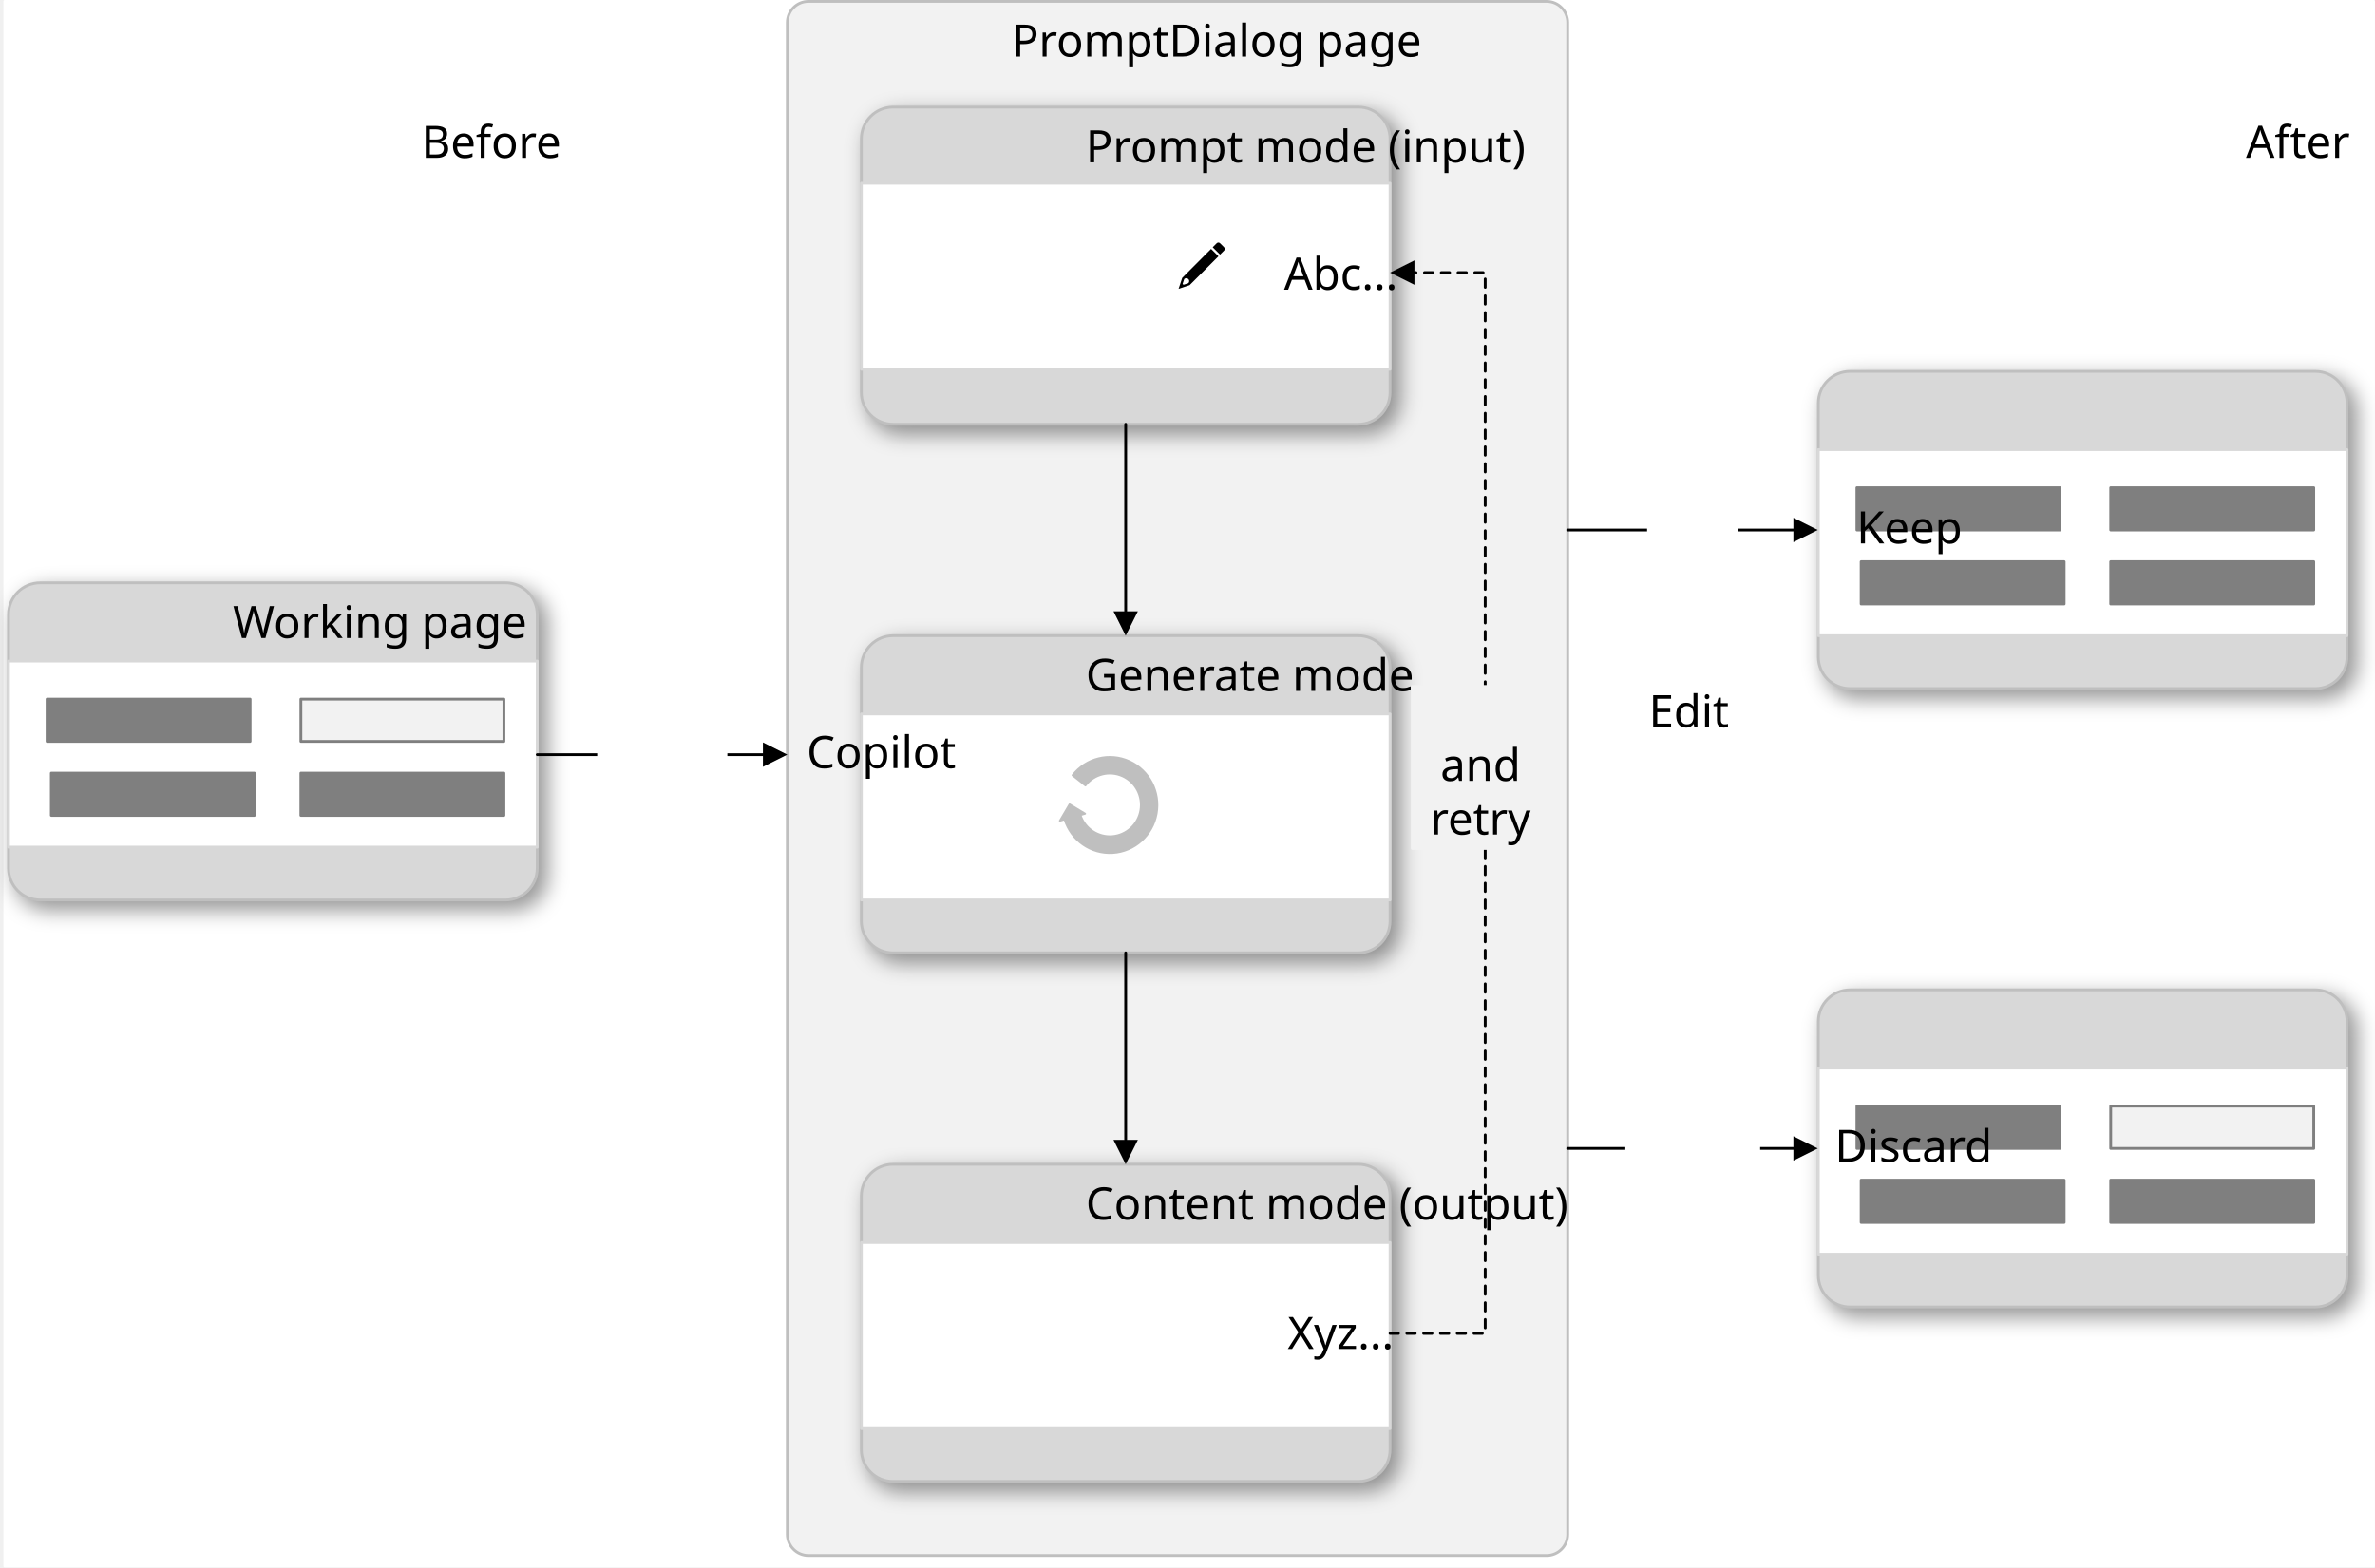
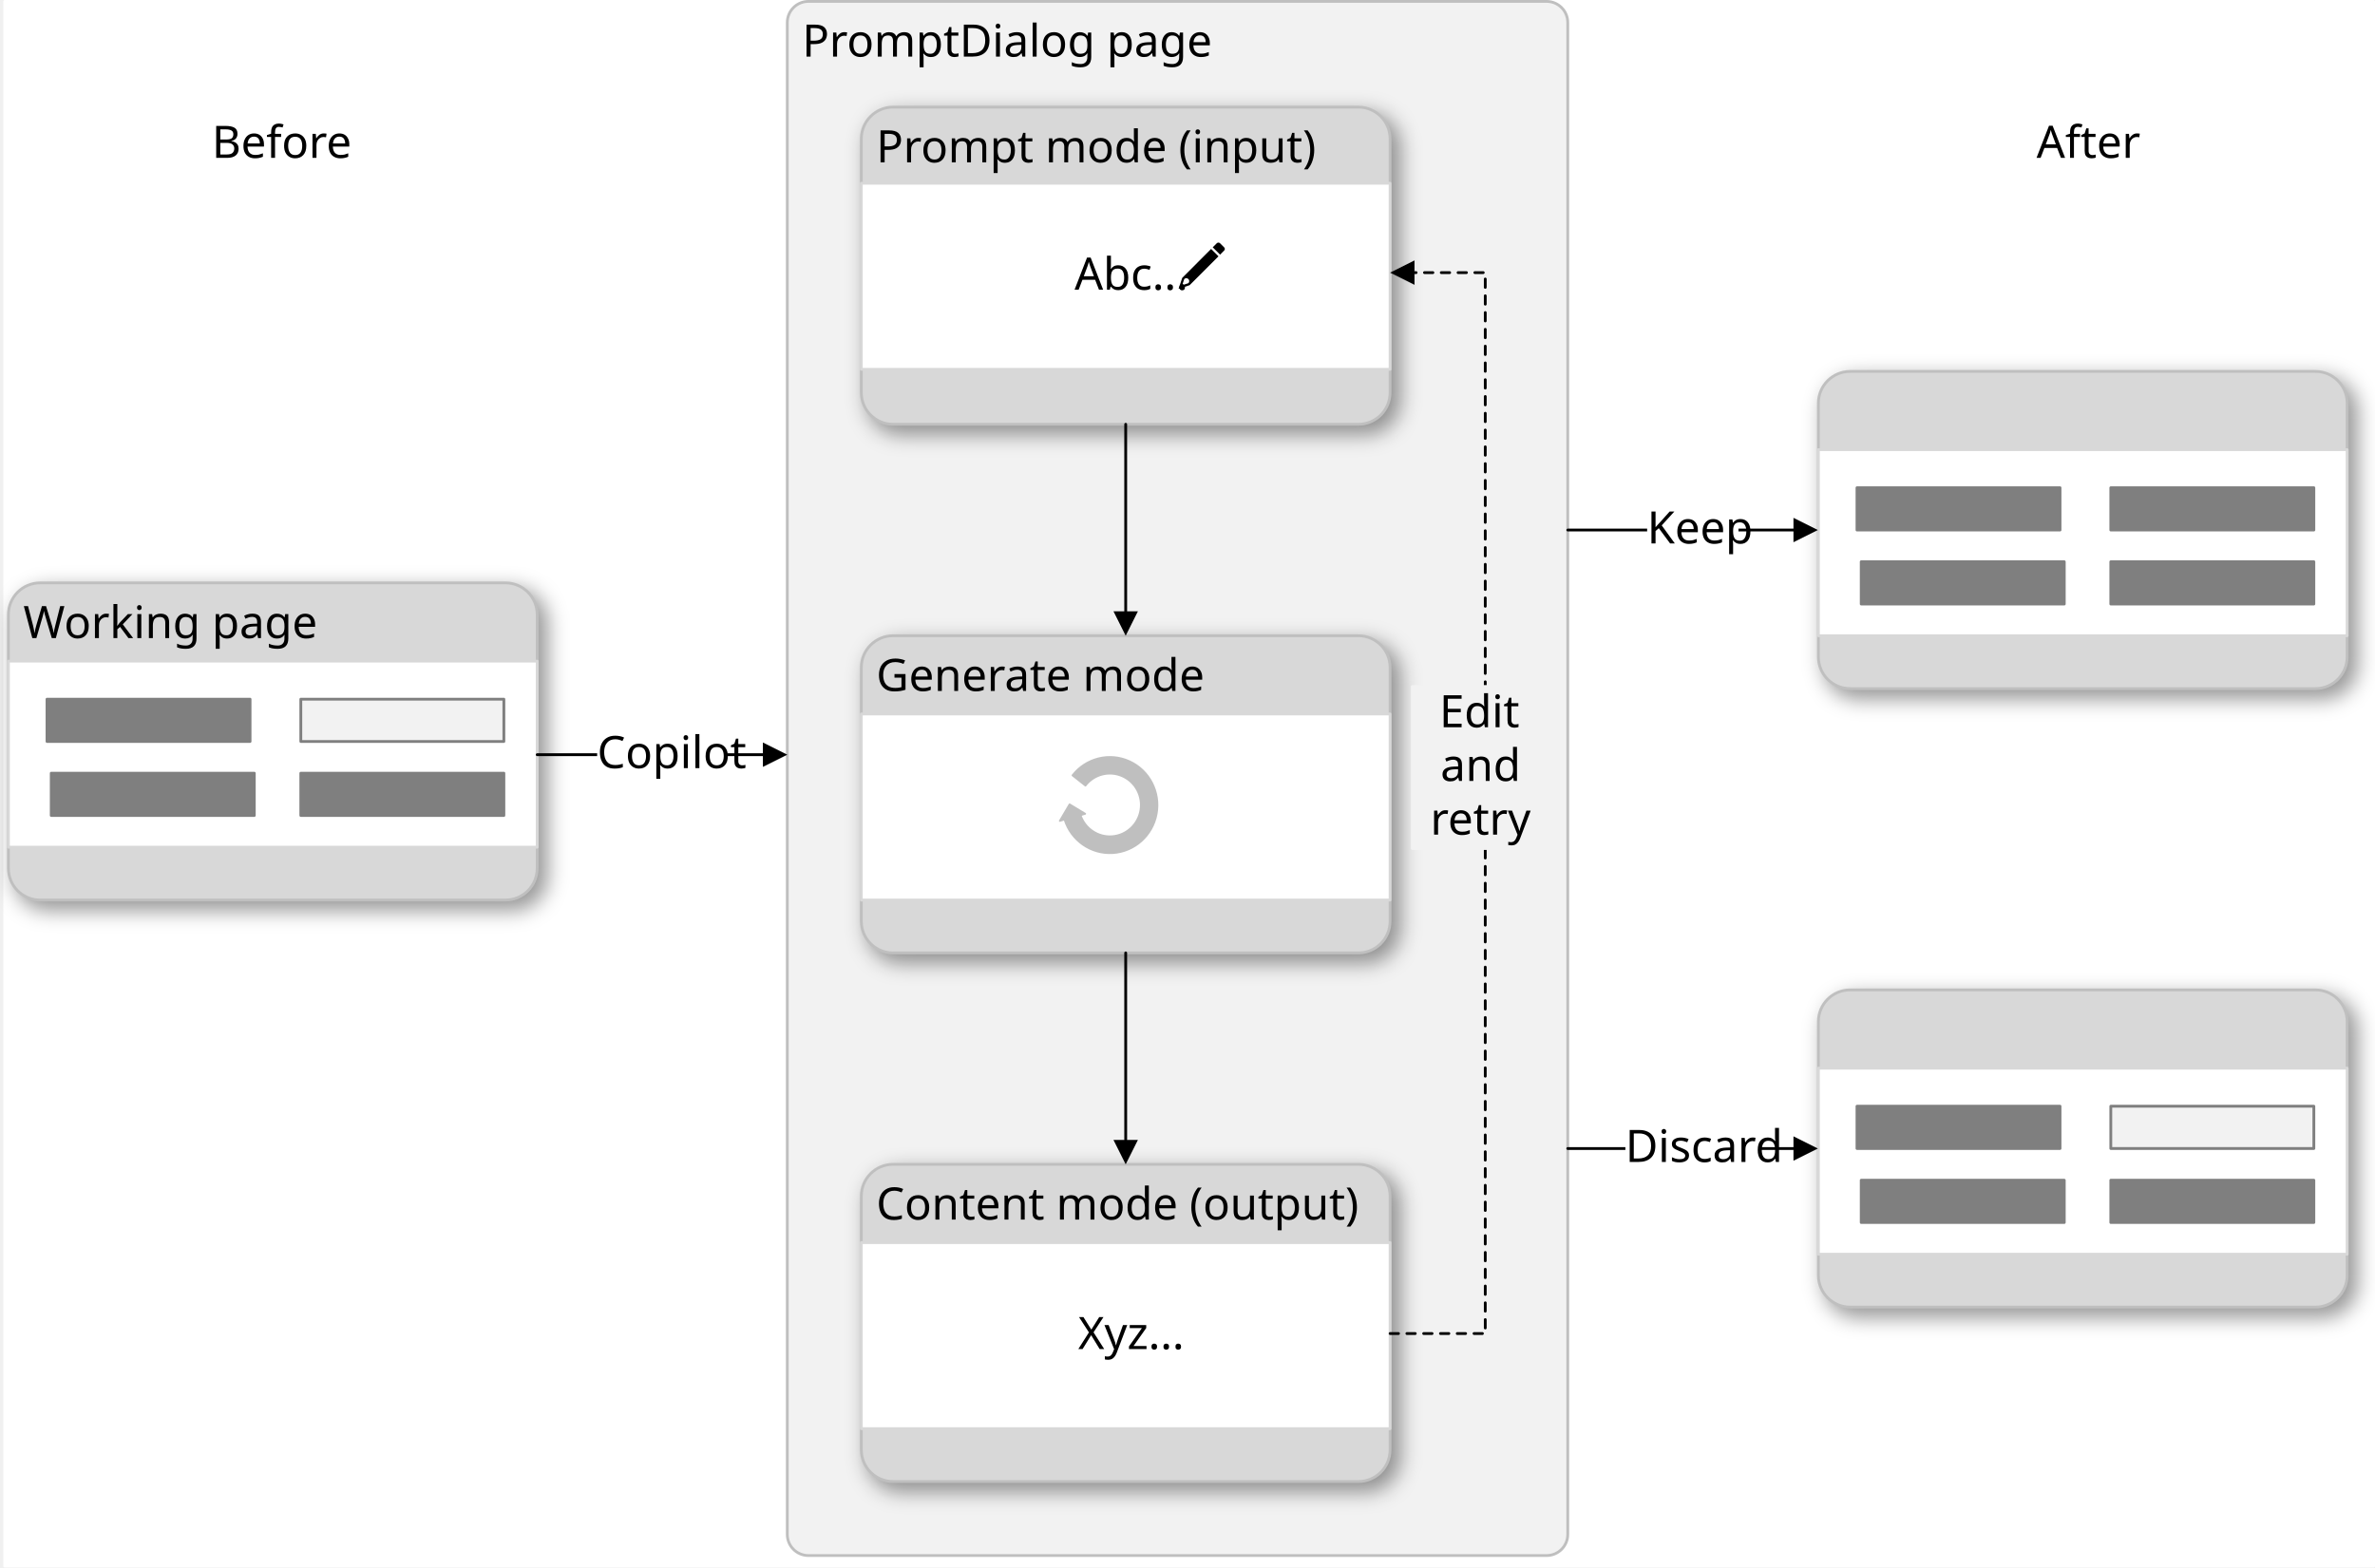
- <svg xmlns="http://www.w3.org/2000/svg" xmlns:ns1="http://schemas.microsoft.com/visio/2003/SVGExtensions/" xmlns:xlink="http://www.w3.org/1999/xlink" width="8.842in" height="5.837in" viewBox="0 0 636.597 420.278" xml:space="preserve" color-interpolation-filters="sRGB" class="st21">
-   <ns1:documentProperties ns1:langID="1030" ns1:metric="true" ns1:viewMarkup="false" />
-   <style type="text/css">
- 	
- 		.st1 {fill:#ffffff;stroke:#ffffff;stroke-linecap:round;stroke-linejoin:round;stroke-width:0.75}
- 		.st2 {fill:#f2f2f2;stroke:#bfbfbf;stroke-linecap:round;stroke-linejoin:round;stroke-width:0.75}
- 		.st3 {fill:#000000;font-family:Calibri;font-size:1em}
- 		.st4 {visibility:visible}
- 		.st5 {fill:#000000;fill-opacity:0.4;filter:url(#filter_2.6666667461395);stroke:#000000;stroke-linecap:round;stroke-linejoin:round;stroke-opacity:0.4}
- 		.st6 {fill:#d8d8d8;stroke:#bfbfbf;stroke-linecap:round;stroke-linejoin:round;stroke-width:0.75}
- 		.st7 {fill:#ffffff;stroke:#d8d8d8;stroke-linecap:round;stroke-linejoin:round;stroke-width:0.75}
- 		.st8 {fill:#bfbfbf;stroke:#bfbfbf;stroke-linecap:round;stroke-linejoin:round;stroke-width:0.5}
- 		.st9 {fill:#000000}
- 		.st10 {stroke:none;stroke-linecap:round;stroke-linejoin:round;stroke-width:6.375}
- 		.st11 {fill:#000000;stroke:none;stroke-linecap:round;stroke-linejoin:round;stroke-width:6.375}
- 		.st12 {marker-end:url(#mrkr4-45);stroke:#000000;stroke-linecap:round;stroke-linejoin:round;stroke-width:0.75}
- 		.st13 {fill:#000000;fill-opacity:1;stroke:#000000;stroke-opacity:1;stroke-width:0.229}
- 		.st14 {marker-end:url(#mrkr4-45);stroke:#000000;stroke-dasharray:2.25,2.25;stroke-linecap:round;stroke-linejoin:round;stroke-width:0.75}
- 		.st15 {fill:#f2f2f2;stroke:#f2f2f2;stroke-linecap:round;stroke-linejoin:round;stroke-width:0.75}
- 		.st16 {font-size:1em}
- 		.st17 {fill:#7f7f7f;stroke:#7f7f7f;stroke-linecap:round;stroke-linejoin:round;stroke-width:0.75}
- 		.st18 {fill:#f2f2f2;stroke:#7f7f7f;stroke-linecap:round;stroke-linejoin:round;stroke-width:0.75}
- 		.st19 {fill:#ffffff;stroke:none;stroke-linecap:butt;stroke-width:7.2}
- 		.st20 {fill:none;stroke:none;stroke-linecap:round;stroke-linejoin:round;stroke-width:0.75}
- 		.st21 {fill:none;fill-rule:evenodd;font-size:12px;overflow:visible;stroke-linecap:square;stroke-miterlimit:3}
- 	
- 	</style>
+ <svg xmlns="http://www.w3.org/2000/svg" xmlns:xlink="http://www.w3.org/1999/xlink" width="848.796" height="560.37" class="st21" color-interpolation-filters="sRGB" viewBox="0 0 636.597 420.278" xml:space="preserve">
+   <style type="text/css">.st1,.st2{fill:#fff;stroke:#fff;stroke-linecap:round;stroke-linejoin:round;stroke-width:.75}.st2{fill:#f2f2f2;stroke:#bfbfbf}.st3{fill:#000;font-family:Calibri;font-size:1em}.st4{visibility:visible}.st5,.st6,.st7,.st8{stroke-linecap:round;stroke-linejoin:round}.st5{fill:#000;fill-opacity:.4;filter:url(#filter_2.6666667461395);stroke:#000;stroke-opacity:.4}.st6,.st7{fill:#d8d8d8;stroke:#bfbfbf;stroke-width:.75}.st7{fill:#fff;stroke:#d8d8d8}.st8{fill:#bfbfbf;stroke:#bfbfbf;stroke-width:.5}.st9{fill:#000}.st10{stroke:none;stroke-width:6.375}.st10,.st11,.st12{stroke-linecap:round;stroke-linejoin:round}.st11{fill:#000;stroke:none;stroke-width:6.375}.st12{marker-end:url(#mrkr4-45);stroke:#000;stroke-width:.75}.st13{fill:#000;fill-opacity:1;stroke:#000;stroke-opacity:1;stroke-width:.229}.st14,.st15{stroke-linecap:round;stroke-linejoin:round;stroke-width:.75}.st14{marker-end:url(#mrkr4-45);stroke:#000;stroke-dasharray:2.25,2.25}.st15{fill:#f2f2f2;stroke:#f2f2f2}.st16{font-size:1em}.st17,.st18{fill:#7f7f7f;stroke:#7f7f7f;stroke-linecap:round;stroke-linejoin:round;stroke-width:.75}.st18{fill:#f2f2f2}.st19,.st20{fill:#fff;stroke:none;stroke-linecap:butt;stroke-width:7.2}.st20{fill:none;stroke-linecap:round;stroke-linejoin:round;stroke-width:.75}.st21{fill:none;fill-rule:evenodd;font-size:12px;overflow:visible;stroke-linecap:square;stroke-miterlimit:3}</style>
  <defs id="Markers">
    <g id="lend4">
-       <path d="M 2 1 L 0 0 L 2 -1 L 2 1 " style="stroke:none" />
+       <path d="M 2 1 L 0 0 L 2 -1 L 2 1" style="stroke:none" />
    </g>
-     <marker id="mrkr4-45" class="st13" ns1:arrowType="4" ns1:arrowSize="2" ns1:setback="8.72" refX="-8.72" orient="auto" markerUnits="strokeWidth" overflow="visible">
-       <use xlink:href="#lend4" transform="scale(-4.36,-4.36) " />
+     <marker id="mrkr4-45" class="st13" markerUnits="strokeWidth" orient="auto" overflow="visible" refX="-8.72">
+       <use transform="scale(-4.36,-4.36)" xlink:href="#lend4" />
    </marker>
  </defs>
  <defs id="Filters">
    <filter id="filter_2.6666667461395">
      <feGaussianBlur stdDeviation="2.667" />
    </filter>
  </defs>
-   <g ns1:mID="0" ns1:index="1" ns1:groupContext="foregroundPage">
-     <ns1:pageProperties ns1:drawingScale="0.0393701" ns1:pageScale="0.0393701" ns1:drawingUnits="24" ns1:shadowOffsetX="8.50394" ns1:shadowOffsetY="-8.50394" />
-     <g id="shape1010-1" ns1:mID="1010" ns1:groupContext="shape" transform="translate(1.26155,-0.375)">
-       <rect x="0" y="0.75" width="634.961" height="419.528" class="st1" />
+   <g>
+     <g id="shape1010-1" transform="translate(1.26155,-0.375)">
+       <rect width="634.961" height="419.528" x="0" y=".75" class="st1" />
    </g>
-     <g id="shape85-3" ns1:mID="85" ns1:groupContext="shape" transform="translate(211.025,-3.20964)">
-       <ns1:textBlock ns1:margins="rect(4,4,4,4)" ns1:tabSpace="42.5197" ns1:verticalAlign="0" />
-       <ns1:textRect cx="104.598" cy="211.931" width="209.2" height="416.693" />
-       <rect x="0" y="3.585" width="209.197" height="416.693" rx="5.669" ry="5.669" class="st2" />
-       <text x="4" y="18.38" class="st3" ns1:langID="1030">
-         <ns1:paragraph />
-         <ns1:tabList />PromptDialog page</text>
+     <g id="shape85-3" transform="translate(211.025,-3.20964)">
+       <rect width="209.197" height="416.693" x="0" y="3.585" class="st2" rx="5.669" ry="5.669" />
+       <text x="4" y="18.38" class="st3">PromptDialog page</text>
    </g>
-     <g id="shape39-6" ns1:mID="39" ns1:groupContext="shape" transform="translate(230.868,-306.517)">
-       <ns1:textBlock ns1:margins="rect(4,4,4,4)" ns1:tabSpace="42.5197" ns1:verticalAlign="0" />
-       <ns1:textRect cx="70.866" cy="377.758" width="141.74" height="85.039" />
-       <g id="shadow39-7" ns1:groupContext="shadow" ns1:shadowOffsetX="2.12132" ns1:shadowOffsetY="-2.12132" ns1:shadowType="1" transform="matrix(1,0,0,1,2.12132,2.12132)" class="st4">
-         <rect x="0" y="335.238" width="141.732" height="85.039" rx="8.504" ry="8.504" class="st5" />
+     <g id="shape39-6" transform="translate(230.868,-306.517)">
+       <g id="shadow39-7" class="st4" transform="matrix(1,0,0,1,2.12132,2.12132)">
+         <rect width="141.732" height="85.039" x="0" y="335.238" class="st5" rx="8.504" ry="8.504" />
      </g>
-       <rect x="0" y="335.238" width="141.732" height="85.039" rx="8.504" ry="8.504" class="st6" />
-       <text x="4" y="350.04" class="st3" ns1:langID="1030">
-         <ns1:paragraph />
-         <ns1:tabList />Prompt mode (input)</text>
+       <rect width="141.732" height="85.039" x="0" y="335.238" class="st6" rx="8.504" ry="8.504" />
+       <text x="4" y="350.04" class="st3">Prompt mode (input)</text>
    </g>
-     <g id="shape40-12" ns1:mID="40" ns1:groupContext="shape" transform="translate(230.868,-321.257)">
-       <ns1:textBlock ns1:margins="rect(4,4,4,4)" ns1:tabSpace="42.5197" />
-       <ns1:textRect cx="70.866" cy="395.333" width="141.74" height="49.89" />
-       <rect x="0" y="370.388" width="141.732" height="49.89" class="st7" />
-       <text x="57.16" y="398.93" class="st3" ns1:langID="1030">
-         <ns1:paragraph ns1:horizAlign="1" />
-         <ns1:tabList />Abc...</text>
+     <g id="shape40-12" transform="translate(230.868,-321.257)">
+       <rect width="141.732" height="49.89" x="0" y="370.388" class="st7" />
+       <text x="57.16" y="398.93" class="st3">Abc...</text>
    </g>
-     <g id="shape41-15" ns1:mID="41" ns1:groupContext="shape" transform="translate(230.868,-164.784)">
-       <ns1:textBlock ns1:margins="rect(4,4,4,4)" ns1:tabSpace="42.5197" ns1:verticalAlign="0" />
-       <ns1:textRect cx="70.866" cy="377.758" width="141.74" height="85.039" />
-       <g id="shadow41-16" ns1:groupContext="shadow" ns1:shadowOffsetX="2.12132" ns1:shadowOffsetY="-2.12132" ns1:shadowType="1" transform="matrix(1,0,0,1,2.12132,2.12132)" class="st4">
-         <rect x="0" y="335.238" width="141.732" height="85.039" rx="8.504" ry="8.504" class="st5" />
+     <g id="shape41-15" transform="translate(230.868,-164.784)">
+       <g id="shadow41-16" class="st4" transform="matrix(1,0,0,1,2.12132,2.12132)">
+         <rect width="141.732" height="85.039" x="0" y="335.238" class="st5" rx="8.504" ry="8.504" />
      </g>
-       <rect x="0" y="335.238" width="141.732" height="85.039" rx="8.504" ry="8.504" class="st6" />
-       <text x="4" y="350.04" class="st3" ns1:langID="1030">
-         <ns1:paragraph />
-         <ns1:tabList />Generate mode</text>
+       <rect width="141.732" height="85.039" x="0" y="335.238" class="st6" rx="8.504" ry="8.504" />
+       <text x="4" y="350.04" class="st3">Generate mode</text>
    </g>
-     <g id="shape42-21" ns1:mID="42" ns1:groupContext="shape" transform="translate(230.868,-178.958)">
-       <rect x="0" y="370.388" width="141.732" height="49.89" class="st7" />
+     <g id="shape42-21" transform="translate(230.868,-178.958)">
+       <rect width="141.732" height="49.89" x="0" y="370.388" class="st7" />
    </g>
-     <g id="shape43-23" ns1:mID="43" ns1:groupContext="shape" transform="translate(230.868,-23.0522)">
-       <ns1:textBlock ns1:margins="rect(4,4,4,4)" ns1:tabSpace="42.5197" ns1:verticalAlign="0" />
-       <ns1:textRect cx="70.866" cy="377.758" width="141.74" height="85.039" />
-       <g id="shadow43-24" ns1:groupContext="shadow" ns1:shadowOffsetX="2.12132" ns1:shadowOffsetY="-2.12132" ns1:shadowType="1" transform="matrix(1,0,0,1,2.12132,2.12132)" class="st4">
-         <rect x="0" y="335.238" width="141.732" height="85.039" rx="8.504" ry="8.504" class="st5" />
+     <g id="shape43-23" transform="translate(230.868,-23.0522)">
+       <g id="shadow43-24" class="st4" transform="matrix(1,0,0,1,2.12132,2.12132)">
+         <rect width="141.732" height="85.039" x="0" y="335.238" class="st5" rx="8.504" ry="8.504" />
      </g>
-       <rect x="0" y="335.238" width="141.732" height="85.039" rx="8.504" ry="8.504" class="st6" />
-       <text x="4" y="350.04" class="st3" ns1:langID="1030">
-         <ns1:paragraph />
-         <ns1:tabList />Content mode (output)</text>
+       <rect width="141.732" height="85.039" x="0" y="335.238" class="st6" rx="8.504" ry="8.504" />
+       <text x="4" y="350.04" class="st3">Content mode (output)</text>
    </g>
-     <g id="shape44-29" ns1:mID="44" ns1:groupContext="shape" transform="translate(230.868,-37.2254)">
-       <ns1:textBlock ns1:margins="rect(4,4,4,4)" ns1:tabSpace="42.5197" />
-       <ns1:textRect cx="70.866" cy="395.333" width="141.74" height="49.89" />
-       <rect x="0" y="370.388" width="141.732" height="49.89" class="st7" />
-       <text x="58.12" y="398.93" class="st3" ns1:langID="1030">
-         <ns1:paragraph ns1:horizAlign="1" />
-         <ns1:tabList />Xyz...</text>
+     <g id="shape44-29" transform="translate(230.868,-37.2254)">
+       <rect width="141.732" height="49.89" x="0" y="370.388" class="st7" />
+       <text x="58.12" y="398.93" class="st3">Xyz...</text>
    </g>
-     <g id="shape45-32" ns1:mID="45" ns1:groupContext="shape" transform="translate(284.726,-191.714)">
-       <ns1:userDefs>
-         <ns1:ud ns1:nameU="CtrlAng1" ns1:prompt="" ns1:val="VT0(2.8520890274286):32" />
-         <ns1:ud ns1:nameU="CtrlAng2" ns1:prompt="" ns1:val="VT0(2.471081301526):32" />
-         <ns1:ud ns1:nameU="InnerDist" ns1:prompt="" ns1:val="VT0(0.86191556979726):24" />
-         <ns1:ud ns1:nameU="MidAngle" ns1:prompt="" ns1:val="VT0(5.8031778180671):32" />
-         <ns1:ud ns1:nameU="visVersion" ns1:prompt="" ns1:val="VT0(17):26" />
-         <ns1:ud ns1:nameU="ArroOfsset" ns1:prompt="" ns1:val="VT0(0.13540209422163):24" />
-         <ns1:ud ns1:nameU="Row_8" ns1:prompt="" ns1:val="VT0(0.45698206799802):24" />
-         <ns1:ud ns1:nameU="Row_9" ns1:prompt="" ns1:val="VT0(2.5030231770297):32" />
-         <ns1:ud ns1:nameU="midCircleWidth" ns1:prompt="" ns1:val="VT0(0.20310314133245):24" />
-         <ns1:ud ns1:nameU="midCircleCenterX" ns1:prompt="" ns1:val="VT0(0.29819893837207):24" />
-         <ns1:ud ns1:nameU="midCircleCenterY" ns1:prompt="" ns1:val="VT0(1.6229354973657):24" />
-         <ns1:ud ns1:nameU="midCircleCenterX2" ns1:prompt="" ns1:val="VT0(0.32976857120737):24" />
-         <ns1:ud ns1:nameU="midCircleCenterY2" ns1:prompt="" ns1:val="VT0(1.686013416916):24" />
-         <ns1:ud ns1:nameU="MajorAngle" ns1:prompt="" ns1:val="VT0(2.8259090886487):32" />
-         <ns1:ud ns1:nameU="CtrlAng1" ns1:prompt="" ns1:val="VT0(3.4775207405174):32" />
-         <ns1:ud ns1:nameU="InnerDist" ns1:prompt="" ns1:val="VT0(0.11577965636814):1" />
-         <ns1:ud ns1:nameU="MidAngle" ns1:prompt="" ns1:val="VT0(6.1158936746115):32" />
-         <ns1:ud ns1:nameU="ArroOfsset" ns1:prompt="" ns1:val="VT0(0.018188333625526):1" />
-         <ns1:ud ns1:nameU="Row_8" ns1:prompt="" ns1:val="VT0(0.06138562598615):1" />
-         <ns1:ud ns1:nameU="Row_9" ns1:prompt="" ns1:val="VT0(3.1284548901186):32" />
-         <ns1:ud ns1:nameU="midCircleWidth" ns1:prompt="" ns1:val="VT0(0.027282500438289):1" />
-         <ns1:ud ns1:nameU="midCircleCenterX" ns1:prompt="" ns1:val="VT0(0.042099616766077):1" />
-         <ns1:ud ns1:nameU="midCircleCenterY" ns1:prompt="" ns1:val="VT0(0.13000548284963):1" />
-         <ns1:ud ns1:nameU="midCircleCenterX2" ns1:prompt="" ns1:val="VT0(0.040577009765745):1" />
-         <ns1:ud ns1:nameU="midCircleCenterY2" ns1:prompt="" ns1:val="VT0(0.13935745770271):1" />
-         <ns1:ud ns1:nameU="MajorAngle" ns1:prompt="" ns1:val="VT0(3.4513408017375):32" />
-       </ns1:userDefs>
-       <path d="M4.89 410.27 L6.14 409.9 L1.97 407.38 L-0.64 411.81 L0.61 411.41 A12.736 12.883 -180 1 0 2.76 399.6 L6.22 402.34        A8.322 8.418 0 1 1 4.89 410.27 Z" class="st8" />
+     <g id="shape45-32" transform="translate(284.726,-191.714)">
+       <path d="M4.89 410.27 L6.14 409.9 L1.97 407.38 L-0.64 411.81 L0.61 411.41 A12.736 12.883 -180 1 0 2.76 399.6 L6.22 402.34 A8.322 8.418 0 1 1 4.89 410.27 Z" class="st8" />
    </g>
-     <g id="group47-34" transform="translate(315.907,-342.836)" ns1:mID="47" ns1:groupContext="group">
-       <g id="shape48-35" ns1:mID="48" ns1:groupContext="shape">
-         <path d="M8.72 409.58 L10.7 411.56 L2.96 419.3 L0 420.28 L0.98 417.34 L8.72 409.58 ZM2.63 417.66 C2.32 417.35 1.84         417.35 1.52 417.65 L1.08 418.96 L1.32 419.19 L2.63 418.76 C2.94 418.45 2.94 417.97 2.63 417.66 Z" class="st9" />
-         <path d="M10.7 411.56 L2.96 419.3 L0 420.28 L0.98 417.34 L8.72 409.58M2.63 417.66 C2.32 417.35 1.84 417.35 1.52 417.65         L1.08 418.96 L1.32 419.19 L2.63 418.76 C2.94 418.45 2.94 417.97 2.63 417.66" class="st10" />
+     <g id="group47-34" transform="translate(315.907,-342.836)">
+       <g id="shape48-35">
+         <path d="M8.72 409.58 L10.7 411.56 L2.96 419.3 L0 420.28 L0.98 417.34 L8.72 409.58 ZM2.63 417.66 C2.32 417.35 1.84 417.35 1.52 417.65 L1.08 418.96 L1.32 419.19 L2.63 418.76 C2.94 418.45 2.94 417.97 2.63 417.66 Z" class="st9" />
+         <path d="M10.7 411.56 L2.96 419.3 L0 420.28 L0.98 417.34 L8.72 409.58M2.63 417.66 C2.32 417.35 1.84 417.35 1.52 417.65 L1.08 418.96 L1.32 419.19 L2.63 418.76 C2.94 418.45 2.94 417.97 2.63 417.66" class="st10" />
      </g>
-       <g id="shape49-38" ns1:mID="49" ns1:groupContext="shape" transform="translate(9.15162,-9.16571)">
-         <path d="M3.07 418.33 C3.31 418.57 3.31 418.96 3.05 419.19 L1.97 420.28 L0 418.31 L1.08 417.23 C1.33 416.98 1.72         416.98 1.97 417.23 L3.07 418.33 Z" class="st11" />
+       <g id="shape49-38" transform="translate(9.15162,-9.16571)">
+         <path d="M3.07 418.33 C3.31 418.57 3.31 418.96 3.05 419.19 L1.97 420.28 L0 418.31 L1.08 417.23 C1.33 416.98 1.72 416.98 1.97 417.23 L3.07 418.33 Z" class="st11" />
      </g>
    </g>
-     <g id="shape59-40" ns1:mID="59" ns1:groupContext="shape" transform="translate(722.012,113.761) rotate(90)">
+     <g id="shape59-40" transform="translate(722.012,113.761) rotate(90)">
      <path d="M0 420.28 L50.15 420.28" class="st12" />
    </g>
-     <g id="shape60-46" ns1:mID="60" ns1:groupContext="shape" transform="translate(722.012,255.493) rotate(90)">
+     <g id="shape60-46" transform="translate(722.012,255.493) rotate(90)">
      <path d="M0 420.28 L50.15 420.28" class="st12" />
    </g>
-     <g id="shape62-51" ns1:mID="62" ns1:groupContext="shape" transform="translate(372.6,-62.7372)">
+     <g id="shape62-51" transform="translate(372.6,-62.7372)">
      <path d="M0 420.28 L25.51 420.28 L25.51 135.83 L6.54 135.83" class="st14" />
    </g>
-     <g id="shape66-56" ns1:mID="66" ns1:groupContext="shape" transform="translate(378.553,-192.77)">
-       <ns1:textBlock ns1:margins="rect(4,4,4,4)" ns1:tabSpace="42.5197" />
-       <ns1:textRect cx="16.724" cy="398.554" width="33.45" height="43.447" />
-       <rect x="0" y="376.83" width="33.449" height="43.447" class="st15" />
-       <text x="7.26" y="387.75" class="st3" ns1:langID="1030">
-         <ns1:paragraph ns1:horizAlign="1" />
-         <ns1:tabList />Edit <tspan x="7.55" dy="1.2em" class="st16">and<ns1:lf />
-         </tspan>
-         <tspan x="4.83" dy="1.2em" class="st16">retry</tspan>
+     <g id="shape66-56" transform="translate(378.553,-192.77)">
+       <rect width="33.449" height="43.447" x="0" y="376.83" class="st15" />
+       <text x="7.26" y="387.75" class="st3">Edit <tspan x="7.55" class="st16" dy="1.2em">and</tspan>
+         <tspan x="4.83" class="st16" dy="1.2em">retry</tspan>
      </text>
    </g>
-     <g id="shape67-61" ns1:mID="67" ns1:groupContext="shape" transform="translate(2.25368,-178.958)">
-       <ns1:textBlock ns1:margins="rect(4,4,4,4)" ns1:tabSpace="42.5197" ns1:verticalAlign="0" />
-       <ns1:textRect cx="70.866" cy="377.758" width="141.74" height="85.039" />
-       <g id="shadow67-62" ns1:groupContext="shadow" ns1:shadowOffsetX="2.12132" ns1:shadowOffsetY="-2.12132" ns1:shadowType="1" transform="matrix(1,0,0,1,2.12132,2.12132)" class="st4">
-         <rect x="0" y="335.238" width="141.732" height="85.039" rx="8.504" ry="8.504" class="st5" />
+     <g id="shape67-61" transform="translate(2.25368,-178.958)">
+       <g id="shadow67-62" class="st4" transform="matrix(1,0,0,1,2.12132,2.12132)">
+         <rect width="141.732" height="85.039" x="0" y="335.238" class="st5" rx="8.504" ry="8.504" />
      </g>
-       <rect x="0" y="335.238" width="141.732" height="85.039" rx="8.504" ry="8.504" class="st6" />
-       <text x="4" y="350.04" class="st3" ns1:langID="1030">
-         <ns1:paragraph />
-         <ns1:tabList />Working page</text>
+       <rect width="141.732" height="85.039" x="0" y="335.238" class="st6" rx="8.504" ry="8.504" />
+       <text x="4" y="350.04" class="st3">Working page</text>
    </g>
-     <g id="shape68-67" ns1:mID="68" ns1:groupContext="shape" transform="translate(2.25368,-193.131)">
-       <rect x="0" y="370.388" width="141.732" height="49.89" class="st7" />
+     <g id="shape68-67" transform="translate(2.25368,-193.131)">
+       <rect width="141.732" height="49.89" x="0" y="370.388" class="st7" />
    </g>
-     <g id="shape69-69" ns1:mID="69" ns1:groupContext="shape" transform="translate(12.6001,-221.477)">
-       <rect x="0" y="408.939" width="54.425" height="11.339" class="st17" />
+     <g id="shape69-69" transform="translate(12.6001,-221.477)">
+       <rect width="54.425" height="11.339" x="0" y="408.939" class="st17" />
    </g>
-     <g id="shape70-71" ns1:mID="70" ns1:groupContext="shape" transform="translate(13.734,-201.635)">
-       <rect x="0" y="408.939" width="54.425" height="11.339" class="st17" />
+     <g id="shape70-71" transform="translate(13.734,-201.635)">
+       <rect width="54.425" height="11.339" x="0" y="408.939" class="st17" />
    </g>
-     <g id="shape71-73" ns1:mID="71" ns1:groupContext="shape" transform="translate(80.6316,-221.477)">
-       <rect x="0" y="408.939" width="54.425" height="11.339" class="st18" />
+     <g id="shape71-73" transform="translate(80.6316,-221.477)">
+       <rect width="54.425" height="11.339" x="0" y="408.939" class="st18" />
    </g>
-     <g id="shape72-75" ns1:mID="72" ns1:groupContext="shape" transform="translate(80.6316,-201.635)">
-       <rect x="0" y="408.939" width="54.425" height="11.339" class="st17" />
+     <g id="shape72-75" transform="translate(80.6316,-201.635)">
+       <rect width="54.425" height="11.339" x="0" y="408.939" class="st17" />
    </g>
-     <g id="shape73-77" ns1:mID="73" ns1:groupContext="shape" transform="translate(143.986,-217.934)">
-       <ns1:textBlock ns1:margins="rect(4,4,4,4)" ns1:tabSpace="42.5197" />
-       <ns1:textRect cx="33.52" cy="420.278" width="67.04" height="0" />
+     <g id="shape73-77" transform="translate(143.986,-217.934)">
      <path d="M0 420.28 L60.5 420.28" class="st12" />
-       <rect ns1:rectContext="textBkgnd" x="16.076" y="413.078" width="34.887" height="14.4" class="st19" />
-       <text x="16.08" y="423.88" class="st3" ns1:langID="1030">
-         <ns1:paragraph ns1:horizAlign="1" />
-         <ns1:tabList />Copilot</text>
+       <rect width="34.887" height="14.4" x="16.076" y="413.078" class="st19" />
+       <text x="16.08" y="423.88" class="st3">Copilot</text>
    </g>
-     <g id="shape75-84" ns1:mID="75" ns1:groupContext="shape" transform="translate(487.403,-235.651)">
-       <g id="shadow75-85" ns1:groupContext="shadow" ns1:shadowOffsetX="2.12132" ns1:shadowOffsetY="-2.12132" ns1:shadowType="1" transform="matrix(1,0,0,1,2.12132,2.12132)" class="st4">
-         <rect x="0" y="335.238" width="141.732" height="85.039" rx="8.504" ry="8.504" class="st5" />
+     <g id="shape75-84" transform="translate(487.403,-235.651)">
+       <g id="shadow75-85" class="st4" transform="matrix(1,0,0,1,2.12132,2.12132)">
+         <rect width="141.732" height="85.039" x="0" y="335.238" class="st5" rx="8.504" ry="8.504" />
      </g>
-       <rect x="0" y="335.238" width="141.732" height="85.039" rx="8.504" ry="8.504" class="st6" />
+       <rect width="141.732" height="85.039" x="0" y="335.238" class="st6" rx="8.504" ry="8.504" />
    </g>
-     <g id="shape76-89" ns1:mID="76" ns1:groupContext="shape" transform="translate(487.403,-249.824)">
-       <rect x="0" y="370.388" width="141.732" height="49.89" class="st7" />
+     <g id="shape76-89" transform="translate(487.403,-249.824)">
+       <rect width="141.732" height="49.89" x="0" y="370.388" class="st7" />
    </g>
-     <g id="shape77-91" ns1:mID="77" ns1:groupContext="shape" transform="translate(497.75,-278.17)">
-       <rect x="0" y="408.939" width="54.425" height="11.339" class="st17" />
+     <g id="shape77-91" transform="translate(497.75,-278.17)">
+       <rect width="54.425" height="11.339" x="0" y="408.939" class="st17" />
    </g>
-     <g id="shape78-93" ns1:mID="78" ns1:groupContext="shape" transform="translate(498.884,-258.328)">
-       <rect x="0" y="408.939" width="54.425" height="11.339" class="st17" />
+     <g id="shape78-93" transform="translate(498.884,-258.328)">
+       <rect width="54.425" height="11.339" x="0" y="408.939" class="st17" />
    </g>
-     <g id="shape79-95" ns1:mID="79" ns1:groupContext="shape" transform="translate(565.781,-278.17)">
-       <rect x="0" y="408.939" width="54.425" height="11.339" class="st17" />
+     <g id="shape79-95" transform="translate(565.781,-278.17)">
+       <rect width="54.425" height="11.339" x="0" y="408.939" class="st17" />
    </g>
-     <g id="shape80-97" ns1:mID="80" ns1:groupContext="shape" transform="translate(565.781,-258.328)">
-       <rect x="0" y="408.939" width="54.425" height="11.339" class="st17" />
+     <g id="shape80-97" transform="translate(565.781,-258.328)">
+       <rect width="54.425" height="11.339" x="0" y="408.939" class="st17" />
    </g>
-     <g id="shape1000-99" ns1:mID="1000" ns1:groupContext="shape" transform="translate(487.403,-69.8238)">
-       <g id="shadow1000-100" ns1:groupContext="shadow" ns1:shadowOffsetX="2.12132" ns1:shadowOffsetY="-2.12132" ns1:shadowType="1" transform="matrix(1,0,0,1,2.12132,2.12132)" class="st4">
-         <rect x="0" y="335.238" width="141.732" height="85.039" rx="8.504" ry="8.504" class="st5" />
+     <g id="shape1000-99" transform="translate(487.403,-69.8238)">
+       <g id="shadow1000-100" class="st4" transform="matrix(1,0,0,1,2.12132,2.12132)">
+         <rect width="141.732" height="85.039" x="0" y="335.238" class="st5" rx="8.504" ry="8.504" />
      </g>
-       <rect x="0" y="335.238" width="141.732" height="85.039" rx="8.504" ry="8.504" class="st6" />
+       <rect width="141.732" height="85.039" x="0" y="335.238" class="st6" rx="8.504" ry="8.504" />
    </g>
-     <g id="shape1001-104" ns1:mID="1001" ns1:groupContext="shape" transform="translate(487.403,-83.997)">
-       <rect x="0" y="370.388" width="141.732" height="49.89" class="st7" />
+     <g id="shape1001-104" transform="translate(487.403,-83.997)">
+       <rect width="141.732" height="49.89" x="0" y="370.388" class="st7" />
    </g>
-     <g id="shape1002-106" ns1:mID="1002" ns1:groupContext="shape" transform="translate(497.75,-112.344)">
-       <rect x="0" y="408.939" width="54.425" height="11.339" class="st17" />
+     <g id="shape1002-106" transform="translate(497.75,-112.344)">
+       <rect width="54.425" height="11.339" x="0" y="408.939" class="st17" />
    </g>
-     <g id="shape1003-108" ns1:mID="1003" ns1:groupContext="shape" transform="translate(498.884,-92.501)">
-       <rect x="0" y="408.939" width="54.425" height="11.339" class="st17" />
+     <g id="shape1003-108" transform="translate(498.884,-92.501)">
+       <rect width="54.425" height="11.339" x="0" y="408.939" class="st17" />
    </g>
-     <g id="shape1004-110" ns1:mID="1004" ns1:groupContext="shape" transform="translate(565.781,-112.344)">
-       <rect x="0" y="408.939" width="54.425" height="11.339" class="st18" />
+     <g id="shape1004-110" transform="translate(565.781,-112.344)">
+       <rect width="54.425" height="11.339" x="0" y="408.939" class="st18" />
    </g>
-     <g id="shape1005-112" ns1:mID="1005" ns1:groupContext="shape" transform="translate(565.781,-92.501)">
-       <rect x="0" y="408.939" width="54.425" height="11.339" class="st17" />
+     <g id="shape1005-112" transform="translate(565.781,-92.501)">
+       <rect width="54.425" height="11.339" x="0" y="408.939" class="st17" />
    </g>
-     <g id="shape1006-114" ns1:mID="1006" ns1:groupContext="shape" transform="translate(420.222,-278.17)">
-       <ns1:textBlock ns1:margins="rect(4,4,4,4)" ns1:tabSpace="42.5197" />
-       <ns1:textRect cx="33.52" cy="420.278" width="67.04" height="0" />
+     <g id="shape1006-114" transform="translate(420.222,-278.17)">
      <path d="M0 420.28 L60.5 420.28" class="st12" />
-       <rect ns1:rectContext="textBkgnd" x="21.279" y="413.078" width="24.481" height="14.4" class="st19" />
-       <text x="21.28" y="423.88" class="st3" ns1:langID="1030">
-         <ns1:paragraph ns1:horizAlign="1" />
-         <ns1:tabList />Keep</text>
+       <rect width="24.481" height="14.4" x="21.279" y="413.078" class="st19" />
+       <text x="21.28" y="423.88" class="st3">Keep</text>
    </g>
-     <g id="shape1007-121" ns1:mID="1007" ns1:groupContext="shape" transform="translate(420.222,-112.343)">
-       <ns1:textBlock ns1:margins="rect(4,4,4,4)" ns1:tabSpace="42.5197" />
-       <ns1:textRect cx="33.52" cy="420.278" width="67.04" height="0" />
+     <g id="shape1007-121" transform="translate(420.222,-112.343)">
      <path d="M0 420.28 L60.5 420.28" class="st12" />
-       <rect ns1:rectContext="textBkgnd" x="15.449" y="413.078" width="36.141" height="14.4" class="st19" />
-       <text x="15.45" y="423.88" class="st3" ns1:langID="1030">
-         <ns1:paragraph ns1:horizAlign="1" />
-         <ns1:tabList />Discard</text>
+       <rect width="36.141" height="14.4" x="15.449" y="413.078" class="st19" />
+       <text x="15.45" y="423.88" class="st3">Discard</text>
    </g>
-     <g id="shape1008-128" ns1:mID="1008" ns1:groupContext="shape" transform="translate(37.6868,-371.556)">
-       <ns1:textBlock ns1:margins="rect(4,4,4,4)" ns1:tabSpace="42.5197" />
-       <ns1:textRect cx="35.433" cy="410.278" width="70.87" height="20" />
-       <rect x="0" y="400.278" width="70.866" height="20" class="st20" />
-       <text x="19.11" y="413.88" class="st3" ns1:langID="1030">
-         <ns1:paragraph ns1:horizAlign="1" />
-         <ns1:tabList />Before</text>
+     <g id="shape1008-128" transform="translate(37.6868,-371.556)">
+       <rect width="70.866" height="20" x="0" y="400.278" class="st20" />
+       <text x="19.11" y="413.88" class="st3">Before</text>
    </g>
-     <g id="shape1009-131" ns1:mID="1009" ns1:groupContext="shape" transform="translate(522.836,-371.556)">
-       <ns1:textBlock ns1:margins="rect(4,4,4,4)" ns1:tabSpace="42.5197" />
-       <ns1:textRect cx="35.433" cy="410.278" width="70.87" height="20" />
-       <rect x="0" y="400.278" width="70.866" height="20" class="st20" />
-       <text x="23.04" y="413.88" class="st3" ns1:langID="1030">
-         <ns1:paragraph ns1:horizAlign="1" />
-         <ns1:tabList />After</text>
+     <g id="shape1009-131" transform="translate(522.836,-371.556)">
+       <rect width="70.866" height="20" x="0" y="400.278" class="st20" />
+       <text x="23.04" y="413.88" class="st3">After</text>
    </g>
  </g>
</svg>
